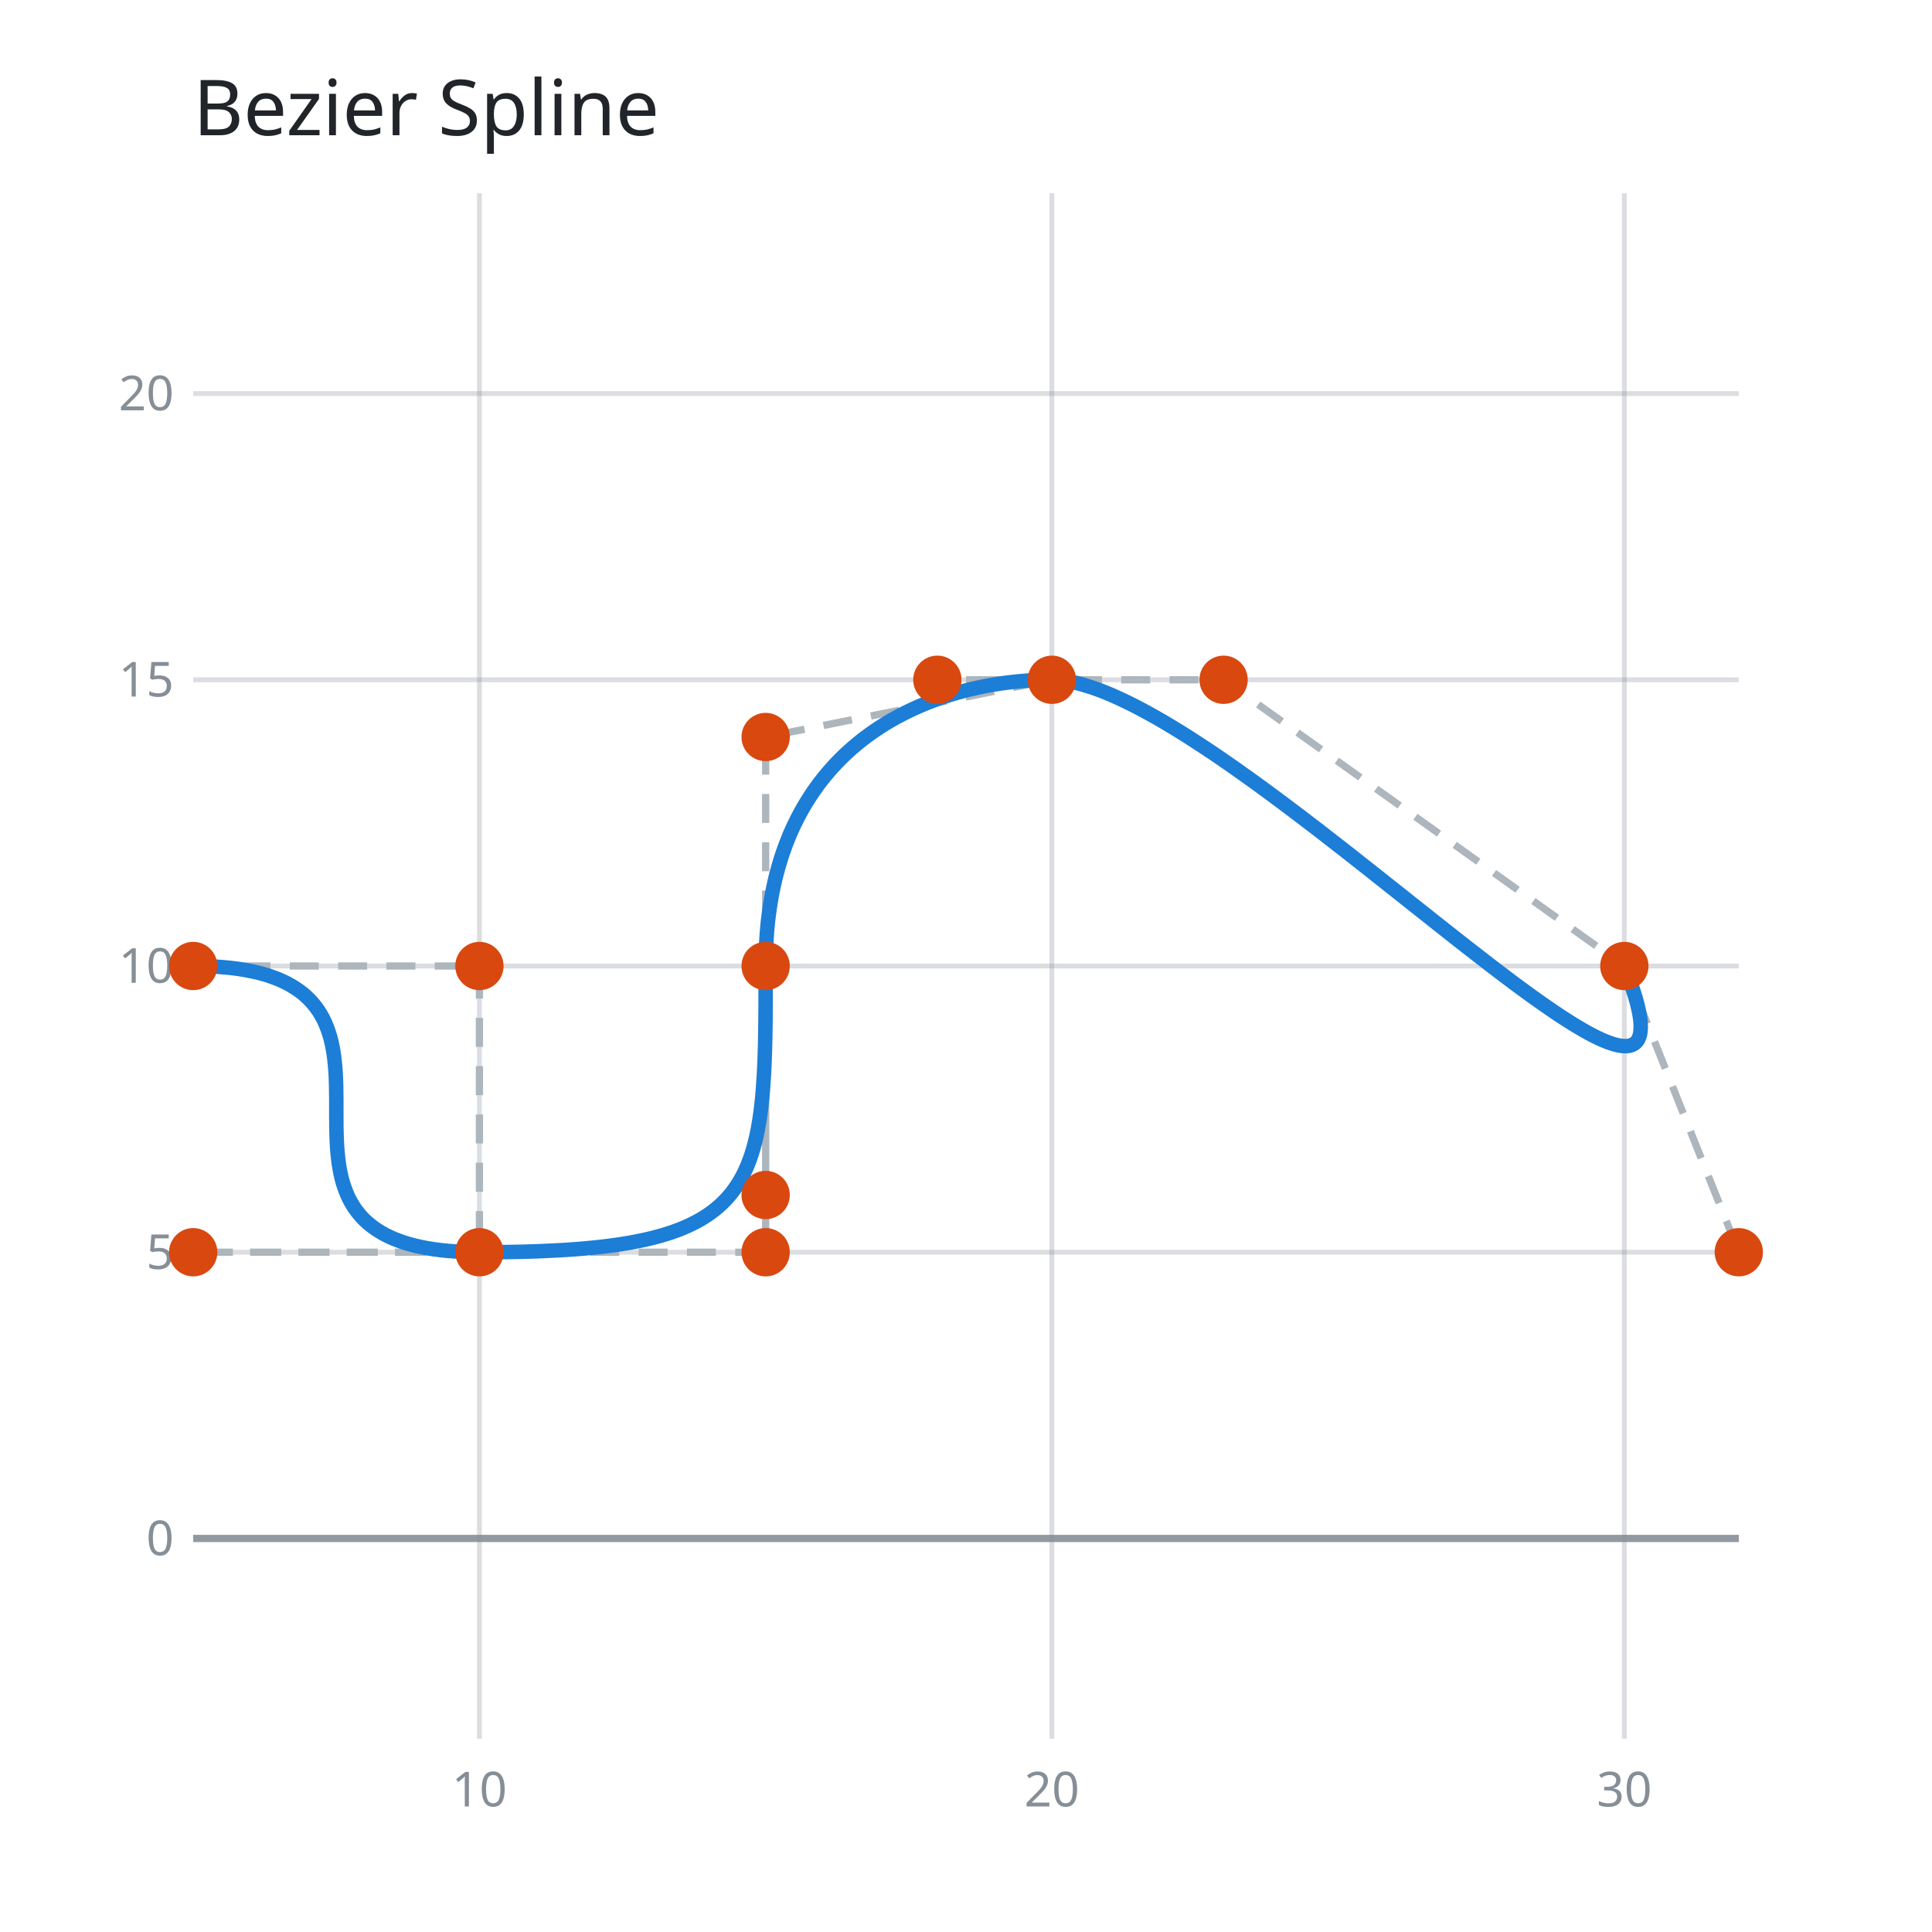
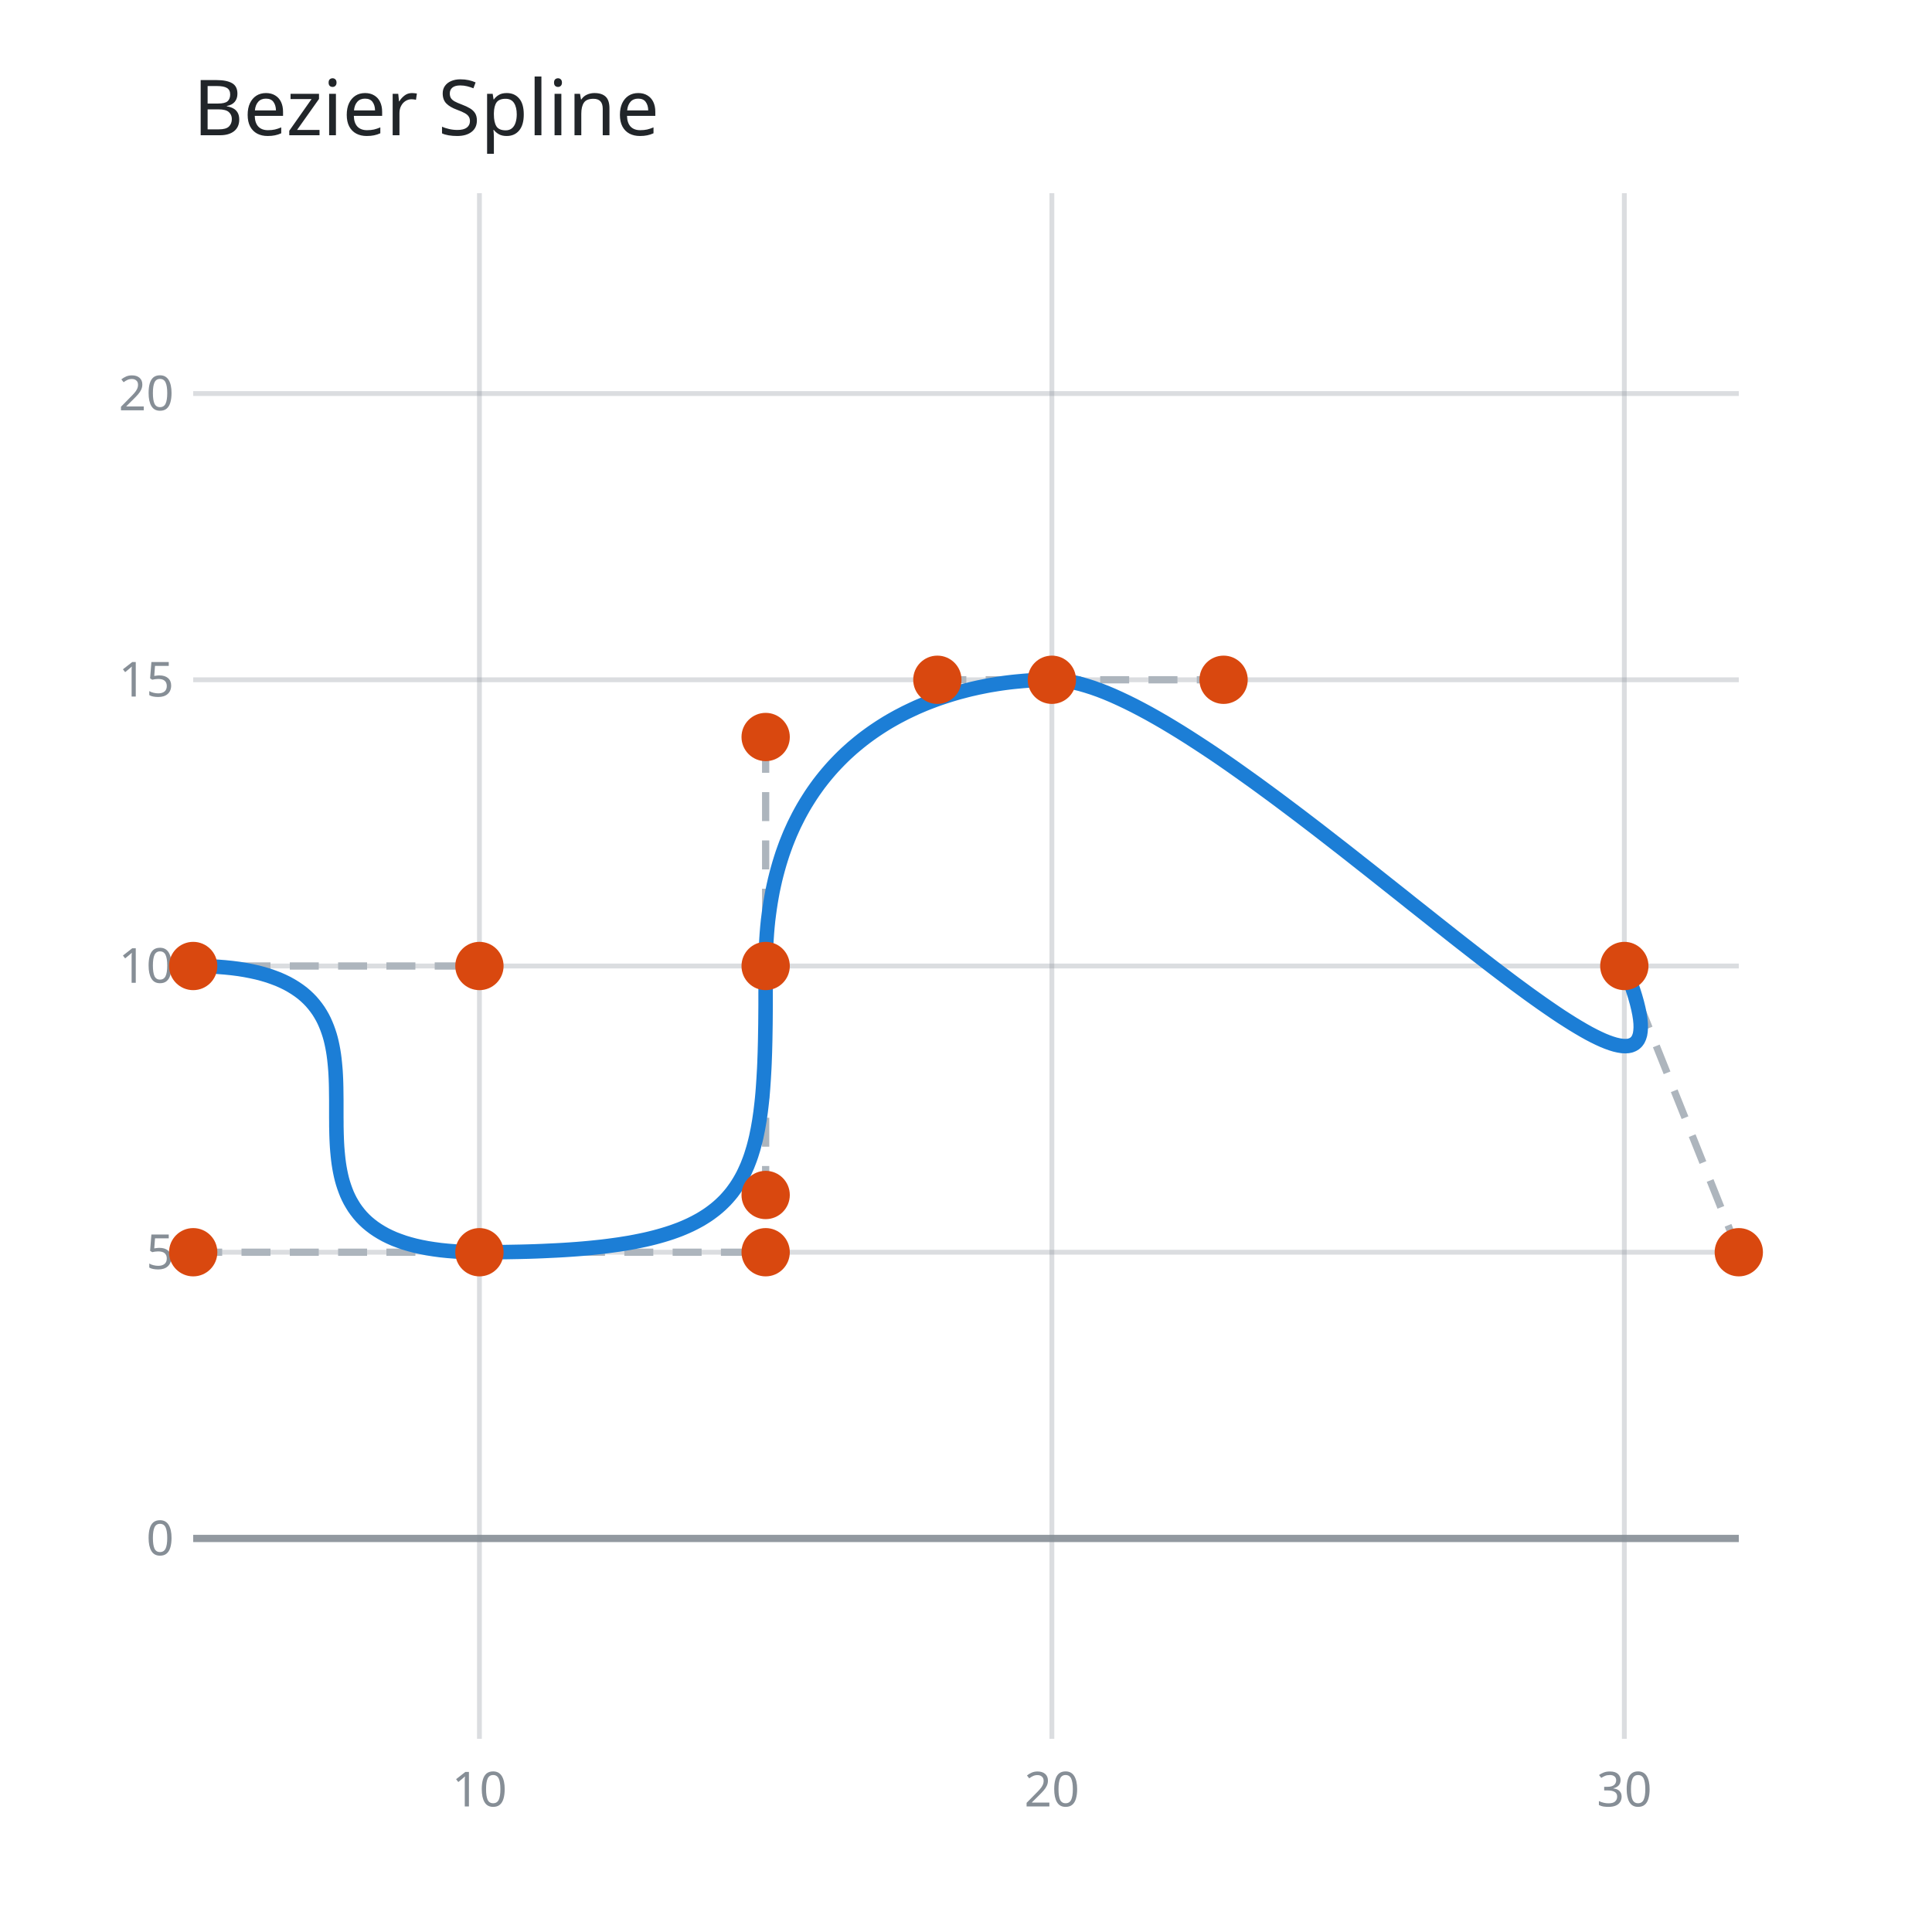
<svg xmlns="http://www.w3.org/2000/svg" width="400" height="400" viewBox="0 0 400 400">
  <rect width="100%" height="100%" fill="#ffffff" />
  <line x1="99.26" y1="40.00" x2="99.26" y2="360.00" stroke="#868e96" stroke-width="1" stroke-opacity="0.3" />
  <text x="99.26" y="374" text-anchor="middle" font-family="sans-serif" font-size="10" fill="#868e96">10</text>
  <line x1="217.78" y1="40.00" x2="217.78" y2="360.00" stroke="#868e96" stroke-width="1" stroke-opacity="0.3" />
  <text x="217.78" y="374" text-anchor="middle" font-family="sans-serif" font-size="10" fill="#868e96">20</text>
  <line x1="336.30" y1="40.00" x2="336.30" y2="360.00" stroke="#868e96" stroke-width="1" stroke-opacity="0.3" />
  <text x="336.30" y="374" text-anchor="middle" font-family="sans-serif" font-size="10" fill="#868e96">30</text>
  <line x1="40.00" y1="318.52" x2="360.00" y2="318.52" stroke="#868e96" stroke-width="1.5" stroke-opacity="0.9" />
  <text x="36" y="318.52" text-anchor="end" dominant-baseline="middle" font-family="sans-serif" font-size="10" fill="#868e96">0</text>
  <line x1="40.00" y1="259.26" x2="360.00" y2="259.26" stroke="#868e96" stroke-width="1" stroke-opacity="0.3" />
  <text x="36" y="259.26" text-anchor="end" dominant-baseline="middle" font-family="sans-serif" font-size="10" fill="#868e96">5</text>
  <line x1="40.00" y1="200.00" x2="360.00" y2="200.00" stroke="#868e96" stroke-width="1" stroke-opacity="0.3" />
  <text x="36" y="200.00" text-anchor="end" dominant-baseline="middle" font-family="sans-serif" font-size="10" fill="#868e96">10</text>
  <line x1="40.00" y1="140.74" x2="360.00" y2="140.74" stroke="#868e96" stroke-width="1" stroke-opacity="0.3" />
  <text x="36" y="140.74" text-anchor="end" dominant-baseline="middle" font-family="sans-serif" font-size="10" fill="#868e96">15</text>
  <line x1="40.00" y1="81.48" x2="360.00" y2="81.48" stroke="#868e96" stroke-width="1" stroke-opacity="0.3" />
  <text x="36" y="81.48" text-anchor="end" dominant-baseline="middle" font-family="sans-serif" font-size="10" fill="#868e96">20</text>
-   <polyline points="40.00,200.00 99.26,200.00 99.26,259.26 40.00,259.26 158.52,259.26 158.52,200.00 158.52,247.41 158.52,152.59 217.78,140.74 194.07,140.74 253.33,140.74 336.30,200.00 360.00,259.26" fill="none" stroke="#adb5bd" stroke-width="1.5" stroke-dasharray="6 4" />
+   <polyline points="40.00,200.00 99.26,200.00" fill="none" stroke="#adb5bd" stroke-width="1.5" stroke-dasharray="6 4" />
+   <polyline points="40.00,259.26 99.26,259.26" fill="none" stroke="#adb5bd" stroke-width="1.5" stroke-dasharray="6 4" />
+   <polyline points="99.26,259.26 158.52,259.26" fill="none" stroke="#adb5bd" stroke-width="1.5" stroke-dasharray="6 4" />
+   <polyline points="158.52,247.41 158.52,200.00" fill="none" stroke="#adb5bd" stroke-width="1.5" stroke-dasharray="6 4" />
+   <polyline points="158.52,200.00 158.52,152.59" fill="none" stroke="#adb5bd" stroke-width="1.5" stroke-dasharray="6 4" />
+   <polyline points="194.07,140.74 217.78,140.74" fill="none" stroke="#adb5bd" stroke-width="1.5" stroke-dasharray="6 4" />
+   <polyline points="217.78,140.74 253.33,140.74" fill="none" stroke="#adb5bd" stroke-width="1.5" stroke-dasharray="6 4" />
+   <polyline points="360.00,259.26 336.30,200.00" fill="none" stroke="#adb5bd" stroke-width="1.5" stroke-dasharray="6 4" />
  <polyline points="40.00,200.00 41.74,200.02 43.42,200.07 45.02,200.16 46.56,200.28 48.03,200.43 49.44,200.61 50.78,200.83 52.07,201.08 53.29,201.35 54.46,201.66 55.57,201.99 56.62,202.36 57.62,202.74 58.57,203.16 59.47,203.60 60.31,204.07 61.11,204.56 61.86,205.07 62.57,205.60 63.23,206.16 63.85,206.74 64.43,207.34 64.96,207.96 65.46,208.60 65.93,209.26 66.35,209.93 66.75,210.63 67.11,211.34 67.43,212.06 67.73,212.80 68.00,213.55 68.25,214.32 68.47,215.10 68.66,215.89 68.83,216.70 68.98,217.51 69.11,218.33 69.22,219.17 69.31,220.01 69.39,220.86 69.46,221.72 69.51,222.58 69.55,223.45 69.58,224.32 69.60,225.20 69.61,226.08 69.62,226.97 69.63,227.85 69.63,228.74 69.63,229.63 69.63,230.52 69.63,231.41 69.64,232.29 69.64,233.18 69.66,234.06 69.68,234.94 69.71,235.81 69.75,236.68 69.80,237.54 69.87,238.40 69.95,239.25 70.04,240.09 70.15,240.92 70.28,241.75 70.43,242.56 70.60,243.37 70.79,244.16 71.01,244.94 71.26,245.71 71.53,246.46 71.82,247.20 72.15,247.92 72.51,248.63 72.91,249.32 73.33,250.00 73.80,250.66 74.30,251.30 74.83,251.92 75.41,252.52 76.03,253.10 76.69,253.65 77.40,254.19 78.15,254.70 78.95,255.19 79.79,255.66 80.69,256.10 81.64,256.52 82.64,256.90 83.69,257.27 84.80,257.60 85.97,257.91 87.19,258.18 88.48,258.43 89.82,258.64 91.23,258.83 92.70,258.98 94.24,259.10 95.84,259.19 97.52,259.24 99.26,259.26 101.02,259.26 102.74,259.24 104.43,259.23 106.09,259.20 107.71,259.17 109.30,259.13 110.85,259.08 112.37,259.02 113.86,258.95 115.32,258.88 116.74,258.80 118.13,258.71 119.50,258.61 120.83,258.50 122.13,258.38 123.40,258.25 124.63,258.12 125.84,257.97 127.03,257.81 128.18,257.65 129.30,257.47 130.40,257.29 131.46,257.09 132.51,256.88 133.52,256.67 134.51,256.44 135.47,256.20 136.40,255.95 137.31,255.69 138.19,255.42 139.05,255.14 139.89,254.84 140.70,254.54 141.48,254.22 142.24,253.89 142.98,253.55 143.70,253.19 144.40,252.82 145.07,252.45 145.72,252.05 146.35,251.65 146.96,251.23 147.54,250.80 148.11,250.36 148.66,249.90 149.19,249.43 149.70,248.94 150.19,248.45 150.66,247.93 151.11,247.41 151.55,246.87 151.96,246.31 152.37,245.74 152.75,245.16 153.12,244.56 153.47,243.95 153.81,243.32 154.13,242.67 154.43,242.01 154.73,241.34 155.00,240.65 155.27,239.94 155.52,239.22 155.75,238.48 155.98,237.73 156.19,236.96 156.39,236.17 156.58,235.37 156.75,234.54 156.92,233.71 157.07,232.85 157.22,231.98 157.35,231.09 157.48,230.18 157.59,229.26 157.70,228.32 157.80,227.36 157.89,226.38 157.97,225.38 158.04,224.37 158.11,223.33 158.17,222.28 158.23,221.21 158.28,220.12 158.32,219.01 158.36,217.89 158.39,216.74 158.42,215.57 158.44,214.39 158.46,213.18 158.48,211.95 158.49,210.71 158.50,209.44 158.51,208.15 158.51,206.85 158.51,205.52 158.52,204.17 158.52,202.80 158.52,201.41 158.52,200.00 158.53,198.59 158.56,197.20 158.61,195.83 158.69,194.48 158.78,193.15 158.89,191.85 159.02,190.56 159.18,189.29 159.35,188.05 159.54,186.82 159.75,185.61 159.97,184.43 160.22,183.26 160.48,182.11 160.76,180.99 161.06,179.88 161.37,178.79 161.70,177.72 162.04,176.67 162.41,175.63 162.78,174.62 163.18,173.62 163.58,172.64 164.01,171.68 164.44,170.74 164.90,169.82 165.36,168.91 165.84,168.02 166.33,167.15 166.84,166.29 167.36,165.46 167.89,164.63 168.43,163.83 168.99,163.04 169.55,162.27 170.13,161.52 170.72,160.78 171.32,160.06 171.93,159.35 172.55,158.66 173.18,157.99 173.82,157.33 174.47,156.68 175.13,156.05 175.80,155.44 176.47,154.84 177.16,154.26 177.85,153.69 178.55,153.13 179.26,152.59 179.97,152.07 180.70,151.55 181.42,151.06 182.16,150.57 182.90,150.10 183.64,149.64 184.39,149.20 185.15,148.77 185.91,148.35 186.68,147.95 187.45,147.55 188.22,147.18 189.00,146.81 189.78,146.45 190.57,146.11 191.35,145.78 192.14,145.46 192.93,145.16 193.73,144.86 194.52,144.58 195.32,144.31 196.12,144.05 196.92,143.80 197.72,143.56 198.52,143.33 199.32,143.12 200.12,142.91 200.92,142.71 201.72,142.53 202.51,142.35 203.31,142.19 204.10,142.03 204.89,141.88 205.68,141.75 206.47,141.62 207.26,141.50 208.04,141.39 208.81,141.29 209.59,141.20 210.36,141.12 211.12,141.05 211.89,140.98 212.64,140.92 213.39,140.87 214.14,140.83 214.88,140.80 215.61,140.77 216.34,140.76 217.06,140.74 217.78,140.74 218.87,140.78 219.99,140.88 221.16,141.05 222.37,141.29 223.62,141.59 224.90,141.96 226.22,142.38 227.57,142.86 228.96,143.40 230.38,144.00 231.82,144.65 233.30,145.35 234.81,146.10 236.34,146.90 237.90,147.74 239.48,148.63 241.09,149.56 242.71,150.53 244.36,151.54 246.03,152.59 247.72,153.68 249.42,154.79 251.15,155.94 252.88,157.12 254.63,158.33 256.39,159.57 258.16,160.83 259.95,162.11 261.74,163.42 263.54,164.74 265.34,166.08 267.15,167.44 268.97,168.81 270.79,170.20 272.61,171.59 274.43,173.00 276.24,174.41 278.06,175.82 279.87,177.24 281.68,178.67 283.49,180.09 285.28,181.51 287.07,182.93 288.85,184.34 290.62,185.74 292.37,187.14 294.12,188.52 295.85,189.89 297.56,191.25 299.26,192.59 300.94,193.92 302.60,195.22 304.24,196.50 305.86,197.76 307.46,199.00 309.03,200.21 310.58,201.39 312.10,202.54 313.59,203.66 315.06,204.74 316.49,205.79 317.90,206.80 319.27,207.77 320.61,208.70 321.91,209.59 323.18,210.44 324.41,211.23 325.60,211.98 326.76,212.68 327.87,213.33 328.94,213.93 329.97,214.47 330.95,214.95 331.89,215.38 332.78,215.74 333.62,216.04 334.41,216.28 335.16,216.45 335.85,216.56 336.49,216.59 337.07,216.56 337.60,216.45 338.07,216.26 338.49,216.00 338.84,215.67 339.14,215.25 339.37,214.75 339.55,214.17 339.65,213.50 339.70,212.74 339.68,211.90 339.59,210.96 339.43,209.93 339.20,208.81 338.90,207.59 338.53,206.28 338.08,204.86 337.56,203.34 336.97,201.72 336.30,200.00" fill="none" stroke="#1c7ed6" stroke-width="3" stroke-linejoin="round" stroke-linecap="round" />
  <circle cx="40.00" cy="200.00" r="5" fill="#d9480f" />
  <circle cx="99.26" cy="200.00" r="5" fill="#d9480f" />
+   <circle cx="40.00" cy="259.26" r="5" fill="#d9480f" />
  <circle cx="99.26" cy="259.26" r="5" fill="#d9480f" />
-   <circle cx="40.00" cy="259.26" r="5" fill="#d9480f" />
  <circle cx="158.52" cy="259.26" r="5" fill="#d9480f" />
+   <circle cx="158.52" cy="247.41" r="5" fill="#d9480f" />
  <circle cx="158.52" cy="200.00" r="5" fill="#d9480f" />
-   <circle cx="158.52" cy="247.41" r="5" fill="#d9480f" />
  <circle cx="158.52" cy="152.59" r="5" fill="#d9480f" />
+   <circle cx="194.07" cy="140.74" r="5" fill="#d9480f" />
  <circle cx="217.78" cy="140.74" r="5" fill="#d9480f" />
-   <circle cx="194.07" cy="140.74" r="5" fill="#d9480f" />
  <circle cx="253.33" cy="140.74" r="5" fill="#d9480f" />
+   <circle cx="360.00" cy="259.26" r="5" fill="#d9480f" />
  <circle cx="336.30" cy="200.00" r="5" fill="#d9480f" />
-   <circle cx="360.00" cy="259.26" r="5" fill="#d9480f" />
  <text x="40" y="28" font-family="sans-serif" font-size="16" fill="#212529">Bezier Spline</text>
</svg>
